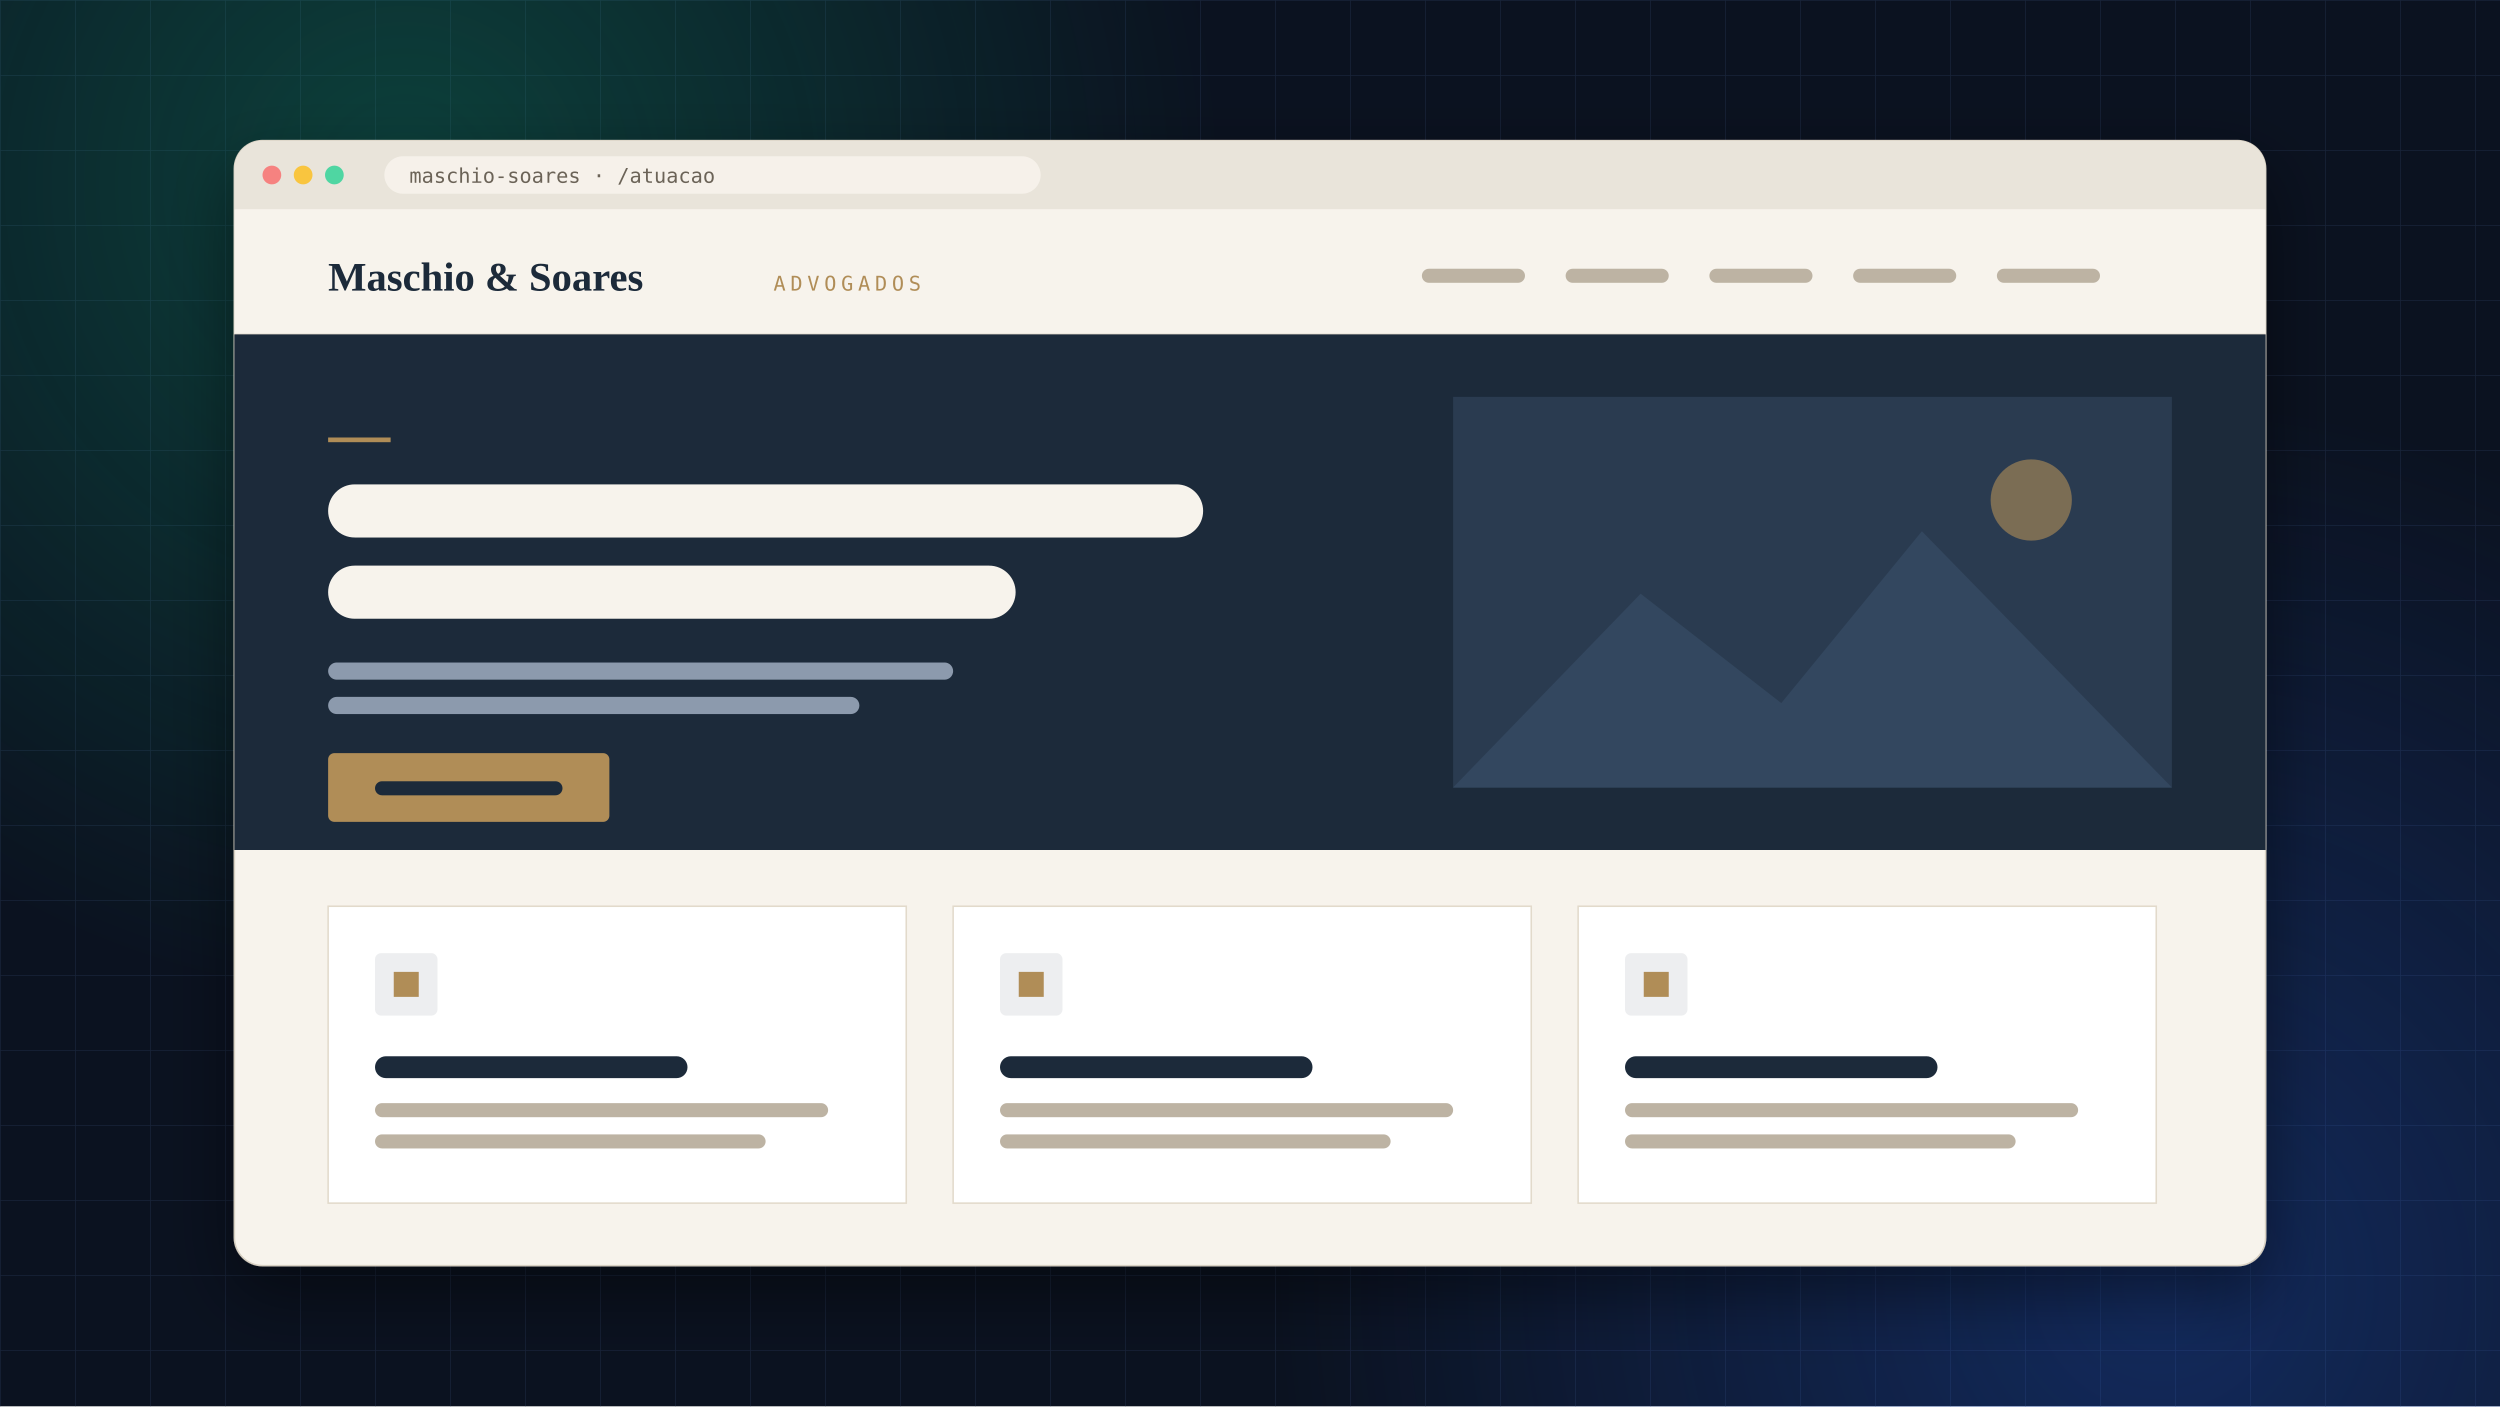
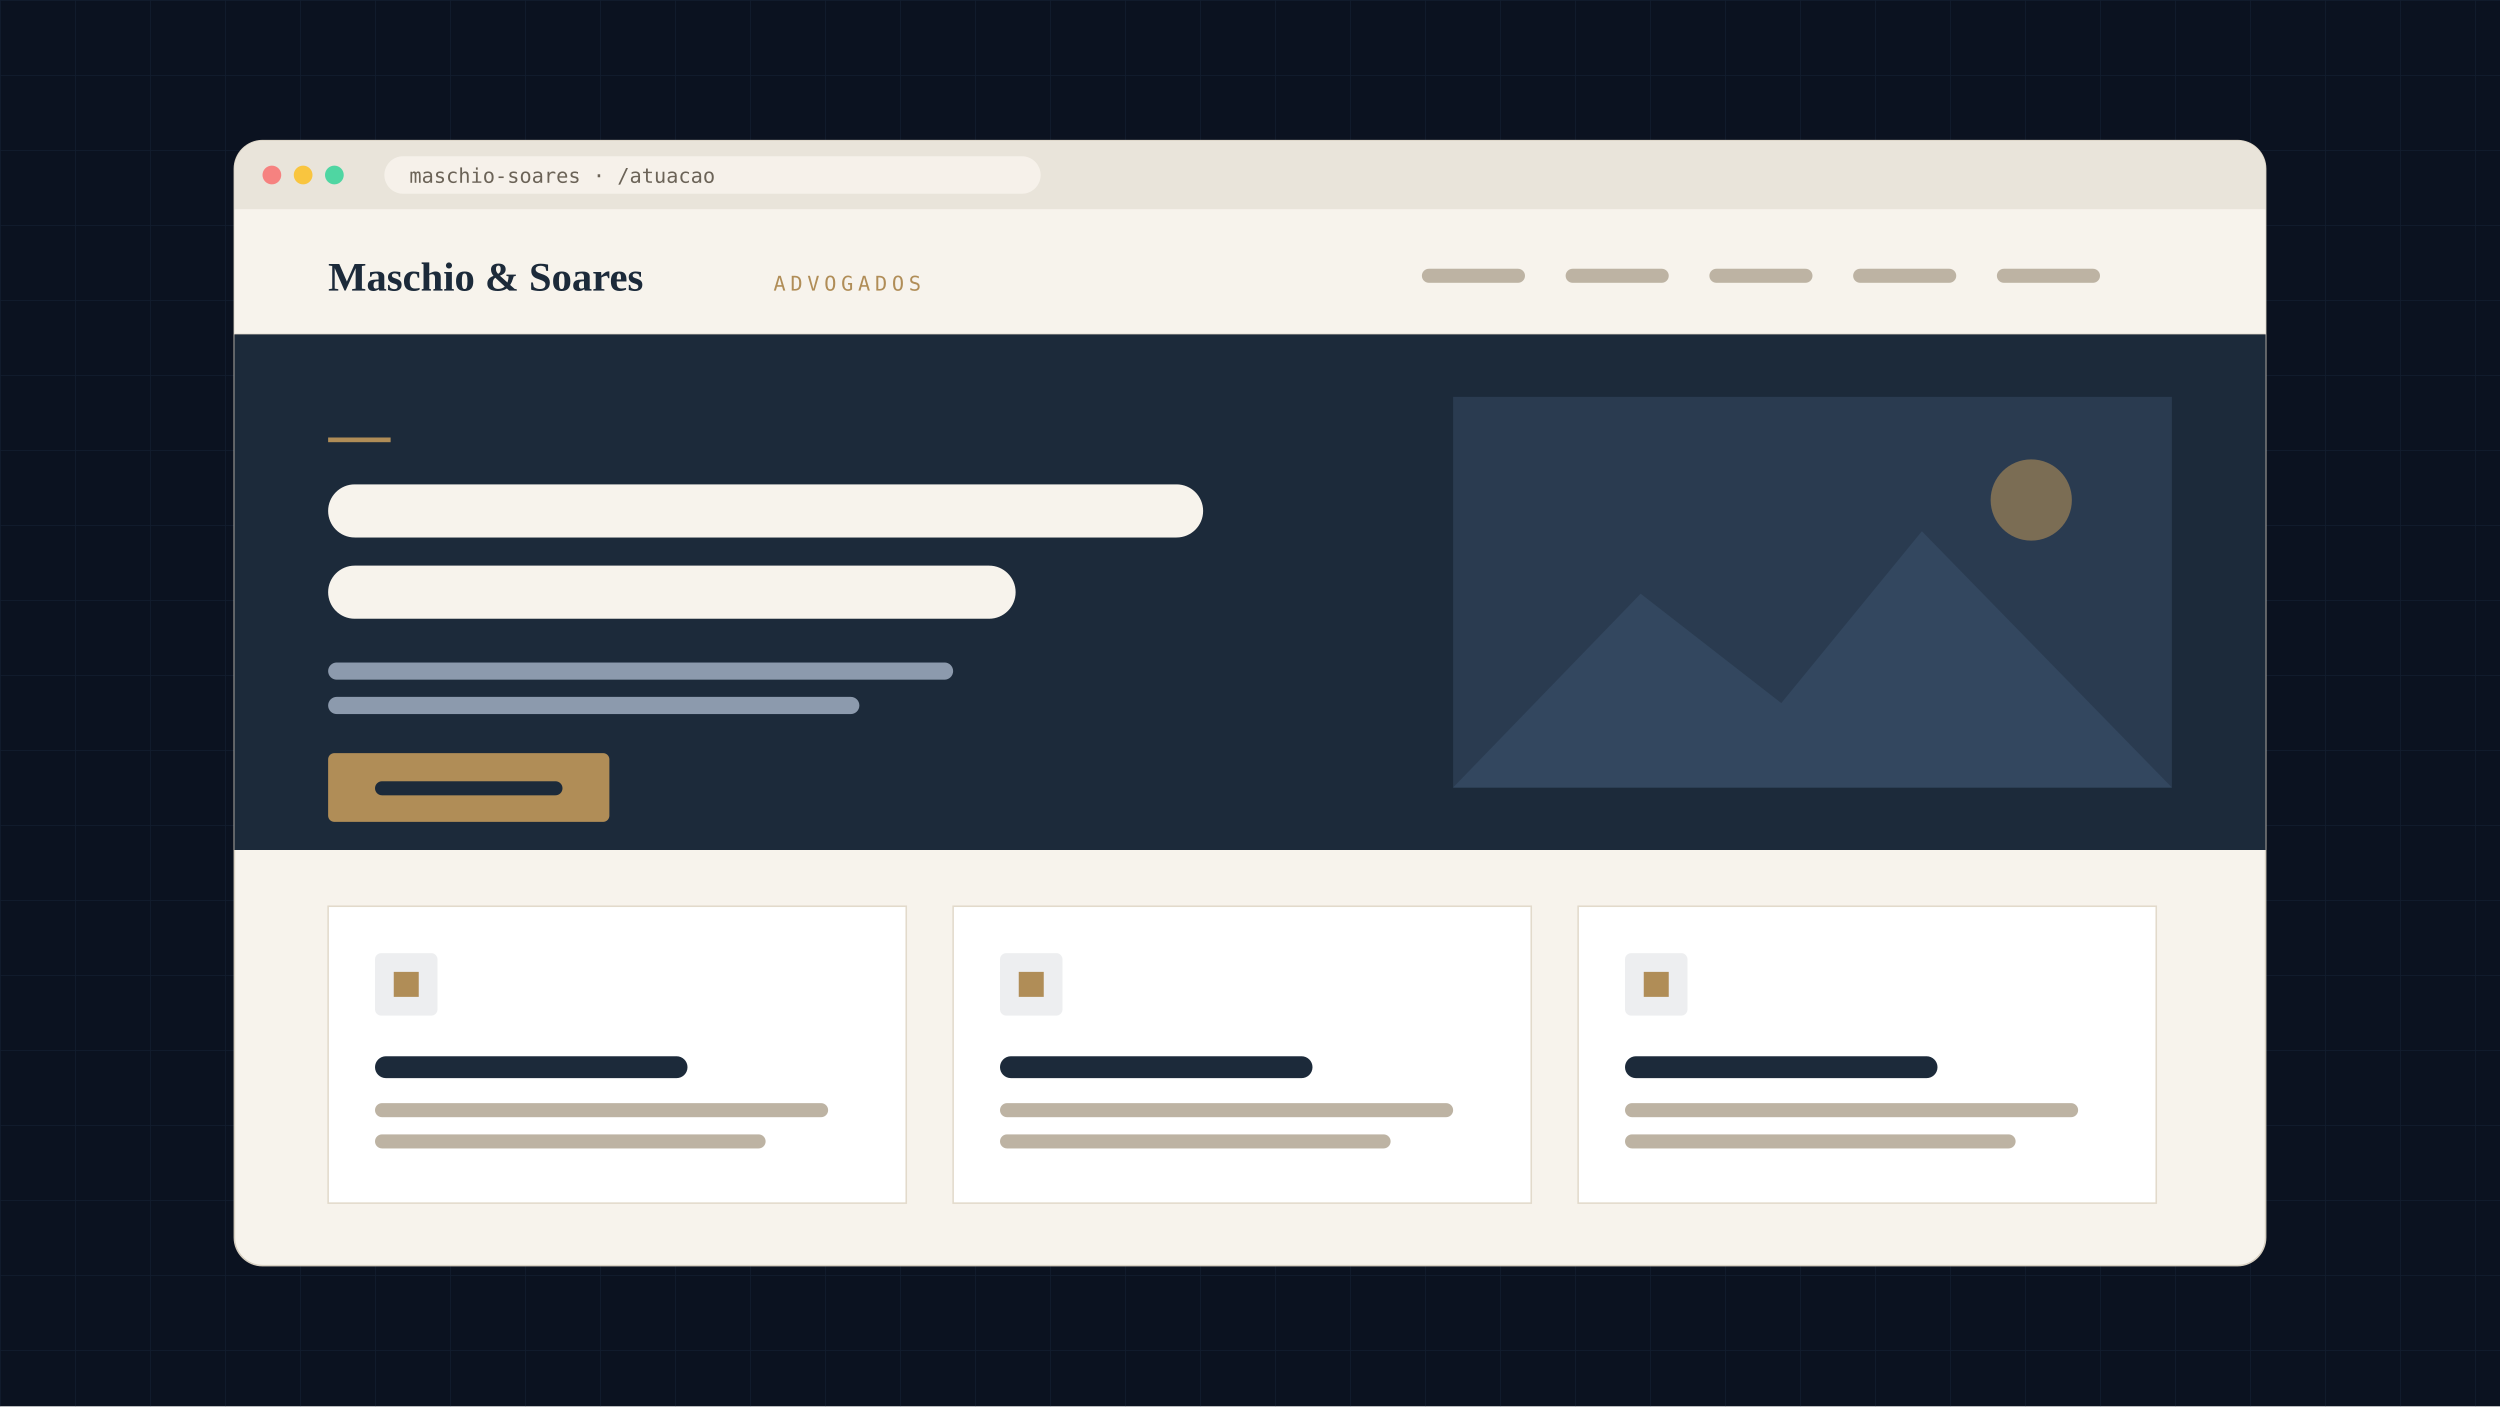
<svg xmlns="http://www.w3.org/2000/svg" width="1600" height="900" viewBox="0 0 1600 900">
  <defs>
-     <linearGradient id="grad" x1="0" y1="0" x2="1" y2="1">
+     <linearGradient id="grad">
      <stop offset="0" stop-color="#34D399" />
-       <stop offset="1" stop-color="#38BDF8" />
+       <stop offset="1" stop-color="#34D399" />
    </linearGradient>
-     <linearGradient id="gradH" x1="0" y1="0" x2="1" y2="0">
+     <linearGradient id="gradH">
      <stop offset="0" stop-color="#34D399" />
-       <stop offset="1" stop-color="#38BDF8" />
+       <stop offset="1" stop-color="#34D399" />
    </linearGradient>
    <linearGradient id="fadeDown" x1="0" y1="0" x2="0" y2="1">
      <stop offset="0" stop-color="#34D399" stop-opacity="0.35" />
      <stop offset="1" stop-color="#34D399" stop-opacity="0" />
    </linearGradient>
    <linearGradient id="fadeDownBlue" x1="0" y1="0" x2="0" y2="1">
      <stop offset="0" stop-color="#38BDF8" stop-opacity="0.35" />
      <stop offset="1" stop-color="#38BDF8" stop-opacity="0" />
    </linearGradient>
    <radialGradient id="glowG">
      <stop offset="0" stop-color="#10B981" stop-opacity="0.28" />
      <stop offset="1" stop-color="#10B981" stop-opacity="0" />
    </radialGradient>
    <radialGradient id="glowB">
      <stop offset="0" stop-color="#2563EB" stop-opacity="0.30" />
      <stop offset="1" stop-color="#2563EB" stop-opacity="0" />
    </radialGradient>
    <pattern id="grid" width="48" height="48" patternUnits="userSpaceOnUse">
      <path d="M48 0H0V48" fill="none" stroke="#22324D" stroke-width="1" />
    </pattern>
    <filter id="shadow" x="-10%" y="-10%" width="120%" height="130%">
      <feDropShadow dx="0" dy="18" stdDeviation="22" flood-color="#000" flood-opacity="0.45" />
    </filter>
  </defs>
  <rect x="0" y="0" width="1600" height="900" fill="#0B1220" />
-   <rect x="0" y="0" width="1600" height="900" fill="url(#grid)" opacity="0.55" />
-   <circle cx="260" cy="120" r="520" fill="url(#glowG)" />
-   <circle cx="1380" cy="820" r="560" fill="url(#glowB)" />
+   <rect x="0" y="0" width="1600" height="900" fill="url(#grid)" opacity="0.35" />
  <g>
-     <rect x="150" y="90" width="1300" height="720" rx="18" fill="#F7F3EC" stroke="#D8D0C2" filter="url(#shadow)" />
+     <rect x="150" y="90" width="1300" height="720" rx="18" fill="#F7F3EC" stroke="#D8D0C2" />
    <path d="M150 108a18 18 0 0 1 18 -18h1264a18 18 0 0 1 18 18v26h-1300z" fill="#E9E4DA" />
    <circle cx="174" cy="112" r="6" fill="#F87171" opacity="0.85" />
    <circle cx="194" cy="112" r="6" fill="#FBBF24" opacity="0.85" />
    <circle cx="214" cy="112" r="6" fill="#34D399" opacity="0.85" />
    <rect x="246" y="100" width="420" height="24" rx="12" fill="#F7F3EC" opacity="0.9" />
    <text x="262" y="117" fill="#6B6357" font-size="13" font-weight="400" font-family="ui-monospace, 'SFMono-Regular', Menlo, Consolas, monospace" text-anchor="start">maschio-soares · /atuacao</text>
    <rect x="150" y="134" width="1300" height="80" fill="#F7F3EC" />
    <text x="210" y="186" fill="#1C2A3A" font-size="26" font-weight="600" font-family="Georgia, 'Times New Roman', serif" text-anchor="start">Maschio &amp; Soares</text>
    <text x="495" y="186" fill="#B08D57" font-size="13" font-weight="400" font-family="ui-monospace, 'SFMono-Regular', Menlo, Consolas, monospace" text-anchor="start" letter-spacing="3">ADVOGADOS</text>
    <rect x="910" y="172" width="66" height="9" rx="4.5" fill="#BDB3A3" />
    <rect x="1002" y="172" width="66" height="9" rx="4.5" fill="#BDB3A3" />
    <rect x="1094" y="172" width="66" height="9" rx="4.5" fill="#BDB3A3" />
    <rect x="1186" y="172" width="66" height="9" rx="4.5" fill="#BDB3A3" />
    <rect x="1278" y="172" width="66" height="9" rx="4.5" fill="#BDB3A3" />
    <line x1="150" y1="214" x2="1450" y2="214" stroke="#E2DACB" />
    <rect x="150" y="214" width="1300" height="330" fill="#1C2A3A" />
    <rect x="210" y="280" width="40" height="3" fill="#B08D57" />
    <rect x="210" y="310" width="560" height="34" rx="17" fill="#F7F3EC" />
    <rect x="210" y="362" width="440" height="34" rx="17" fill="#F7F3EC" />
    <rect x="210" y="424" width="400" height="11" rx="5.5" fill="#8C9AAD" />
    <rect x="210" y="446" width="340" height="11" rx="5.5" fill="#8C9AAD" />
    <rect x="210" y="482" width="180" height="44" rx="4" fill="#B08D57" />
    <rect x="240" y="500" width="120" height="9" rx="4.5" fill="#1C2A3A" />
    <rect x="930" y="254" width="460" height="250" fill="#2A3B50" />
    <path d="M930 504 L1050 380 L1140 450 L1230 340 L1390 504 Z" fill="#33475F" />
    <circle cx="1300" cy="320" r="26" fill="#B08D57" opacity="0.6" />
    <g>
      <rect x="210" y="580" width="370" height="190" fill="#FFFFFF" stroke="#E2DACB" />
      <rect x="240" y="610" width="40" height="40" rx="4" fill="#1C2A3A" opacity="0.08" />
      <rect x="252" y="622" width="16" height="16" fill="#B08D57" />
      <rect x="240" y="676" width="200" height="14" rx="7" fill="#1C2A3A" />
      <rect x="240" y="706" width="290" height="9" rx="4.5" fill="#BDB3A3" />
      <rect x="240" y="726" width="250" height="9" rx="4.5" fill="#BDB3A3" />
    </g>
    <g>
      <rect x="610" y="580" width="370" height="190" fill="#FFFFFF" stroke="#E2DACB" />
      <rect x="640" y="610" width="40" height="40" rx="4" fill="#1C2A3A" opacity="0.08" />
      <rect x="652" y="622" width="16" height="16" fill="#B08D57" />
      <rect x="640" y="676" width="200" height="14" rx="7" fill="#1C2A3A" />
      <rect x="640" y="706" width="290" height="9" rx="4.5" fill="#BDB3A3" />
      <rect x="640" y="726" width="250" height="9" rx="4.5" fill="#BDB3A3" />
    </g>
    <g>
      <rect x="1010" y="580" width="370" height="190" fill="#FFFFFF" stroke="#E2DACB" />
      <rect x="1040" y="610" width="40" height="40" rx="4" fill="#1C2A3A" opacity="0.08" />
      <rect x="1052" y="622" width="16" height="16" fill="#B08D57" />
      <rect x="1040" y="676" width="200" height="14" rx="7" fill="#1C2A3A" />
      <rect x="1040" y="706" width="290" height="9" rx="4.5" fill="#BDB3A3" />
      <rect x="1040" y="726" width="250" height="9" rx="4.5" fill="#BDB3A3" />
    </g>
  </g>
</svg>
